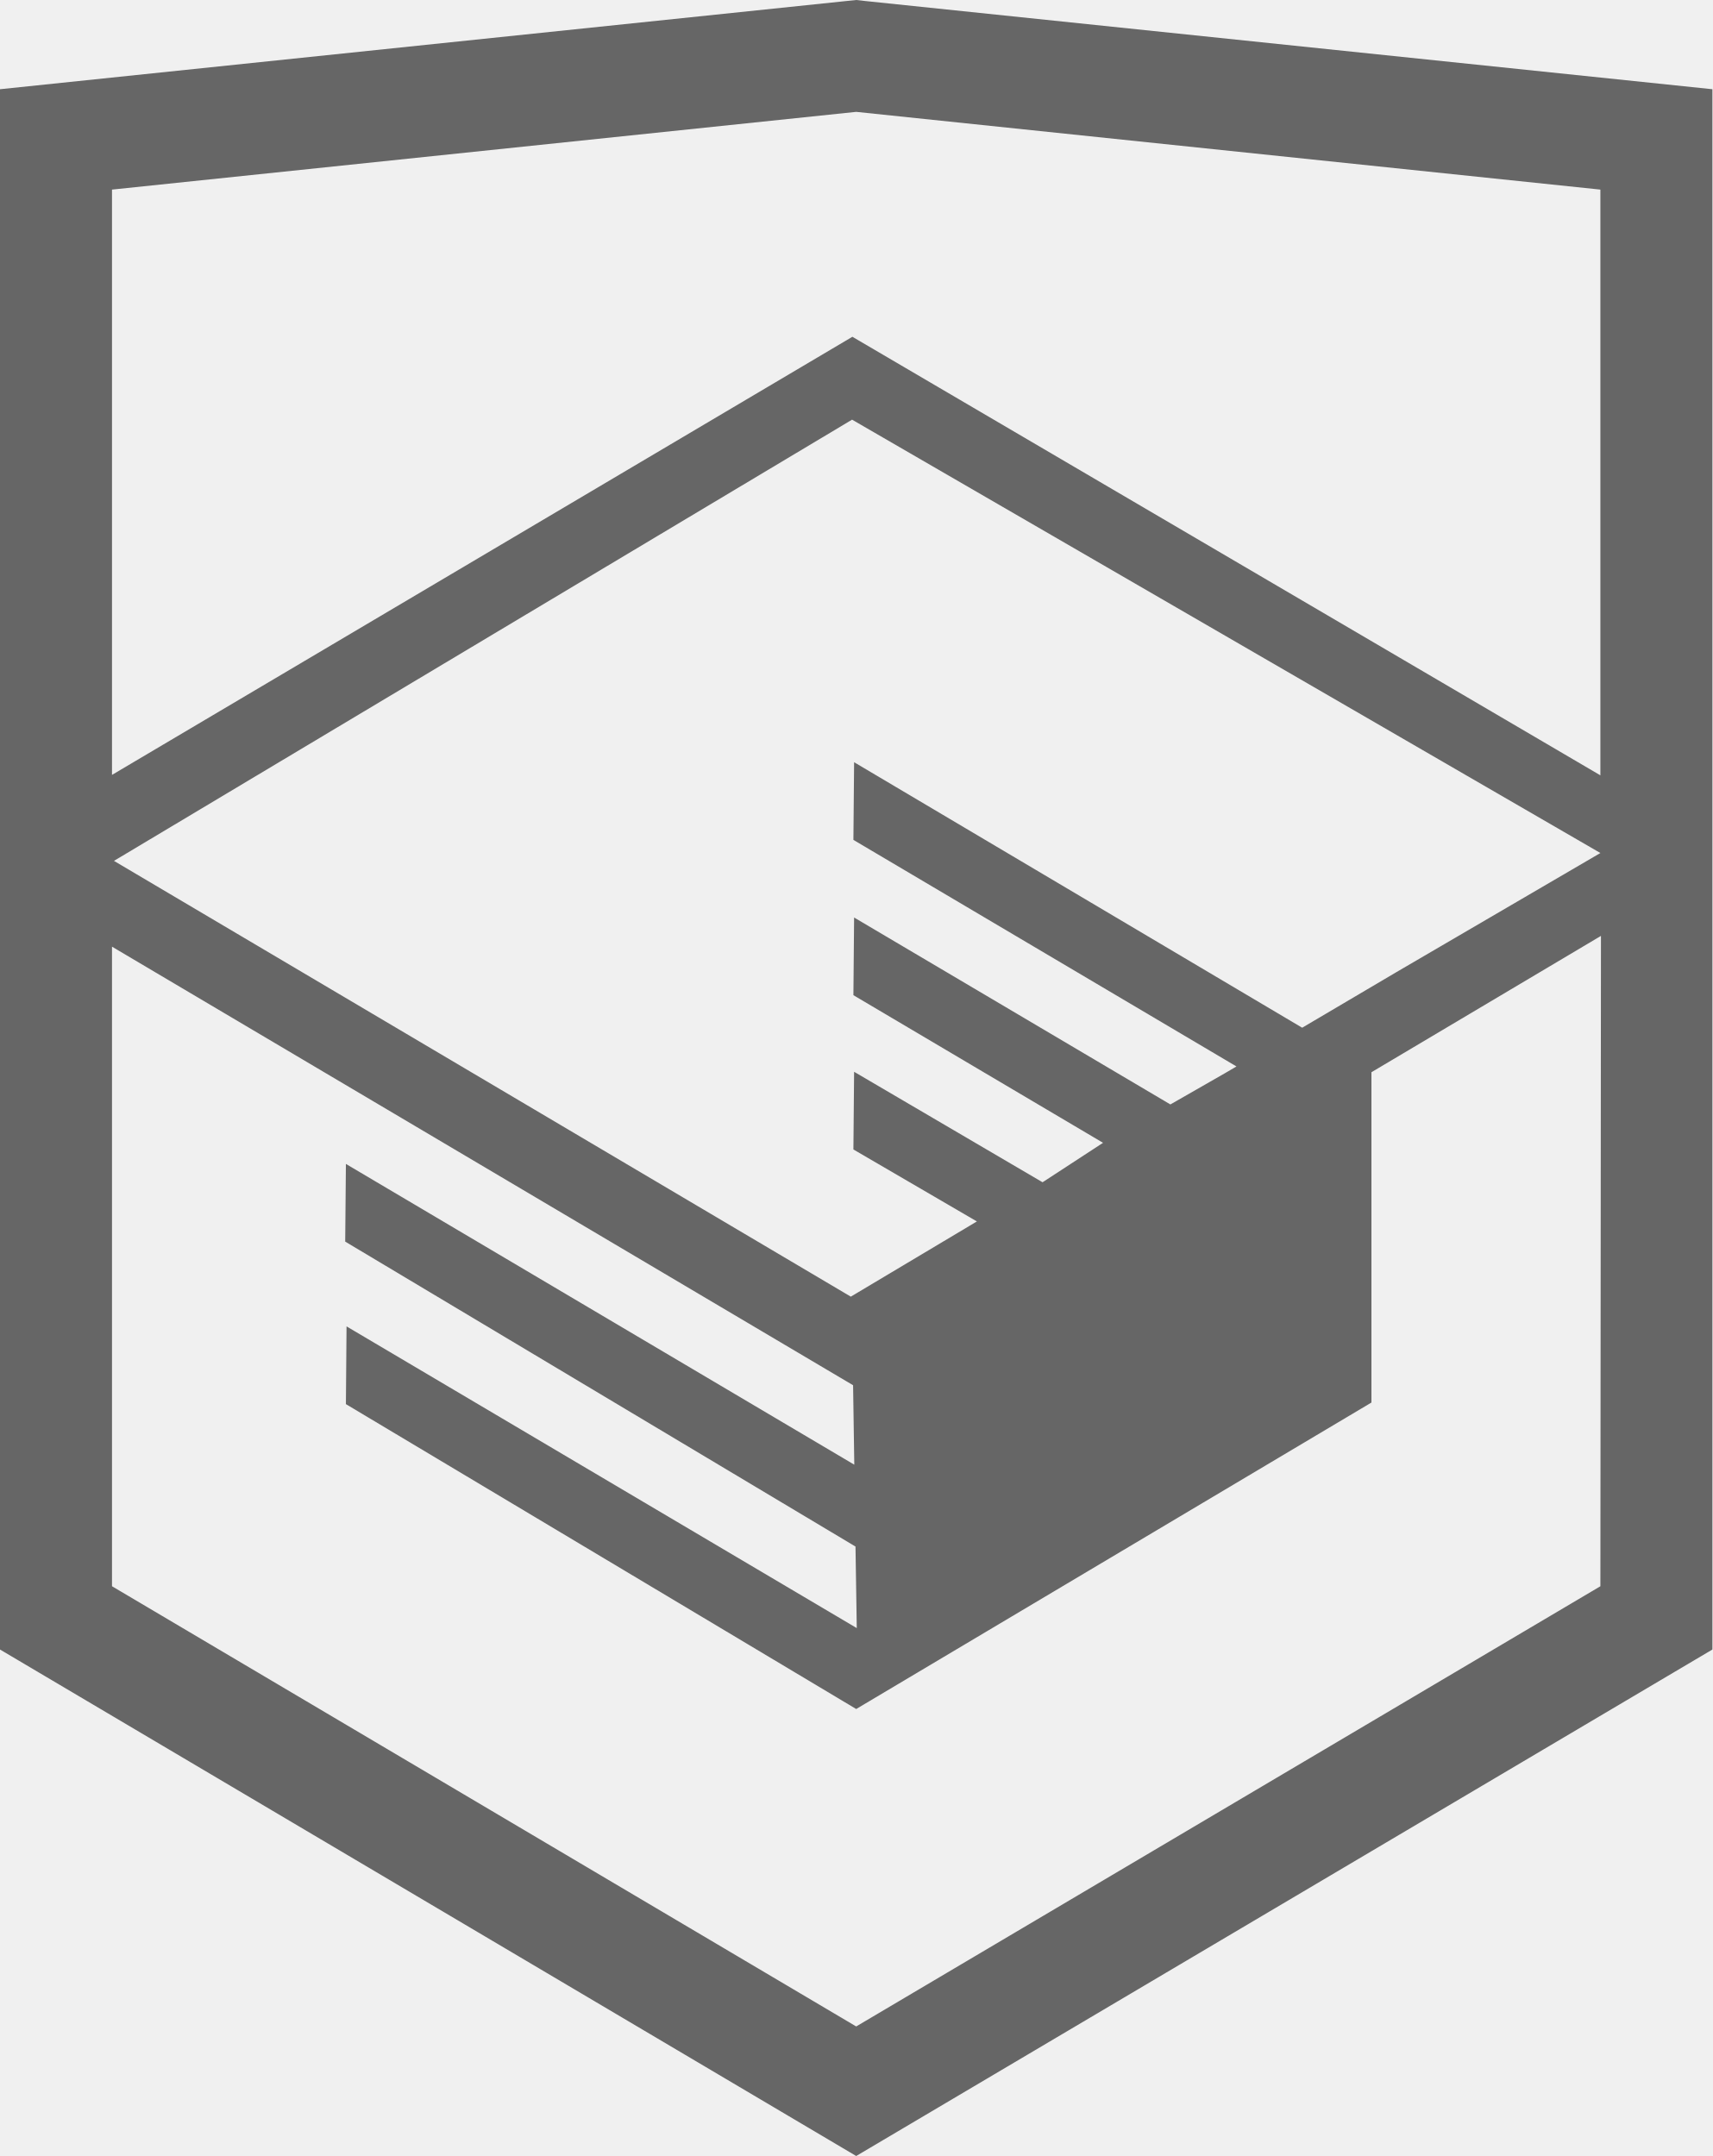
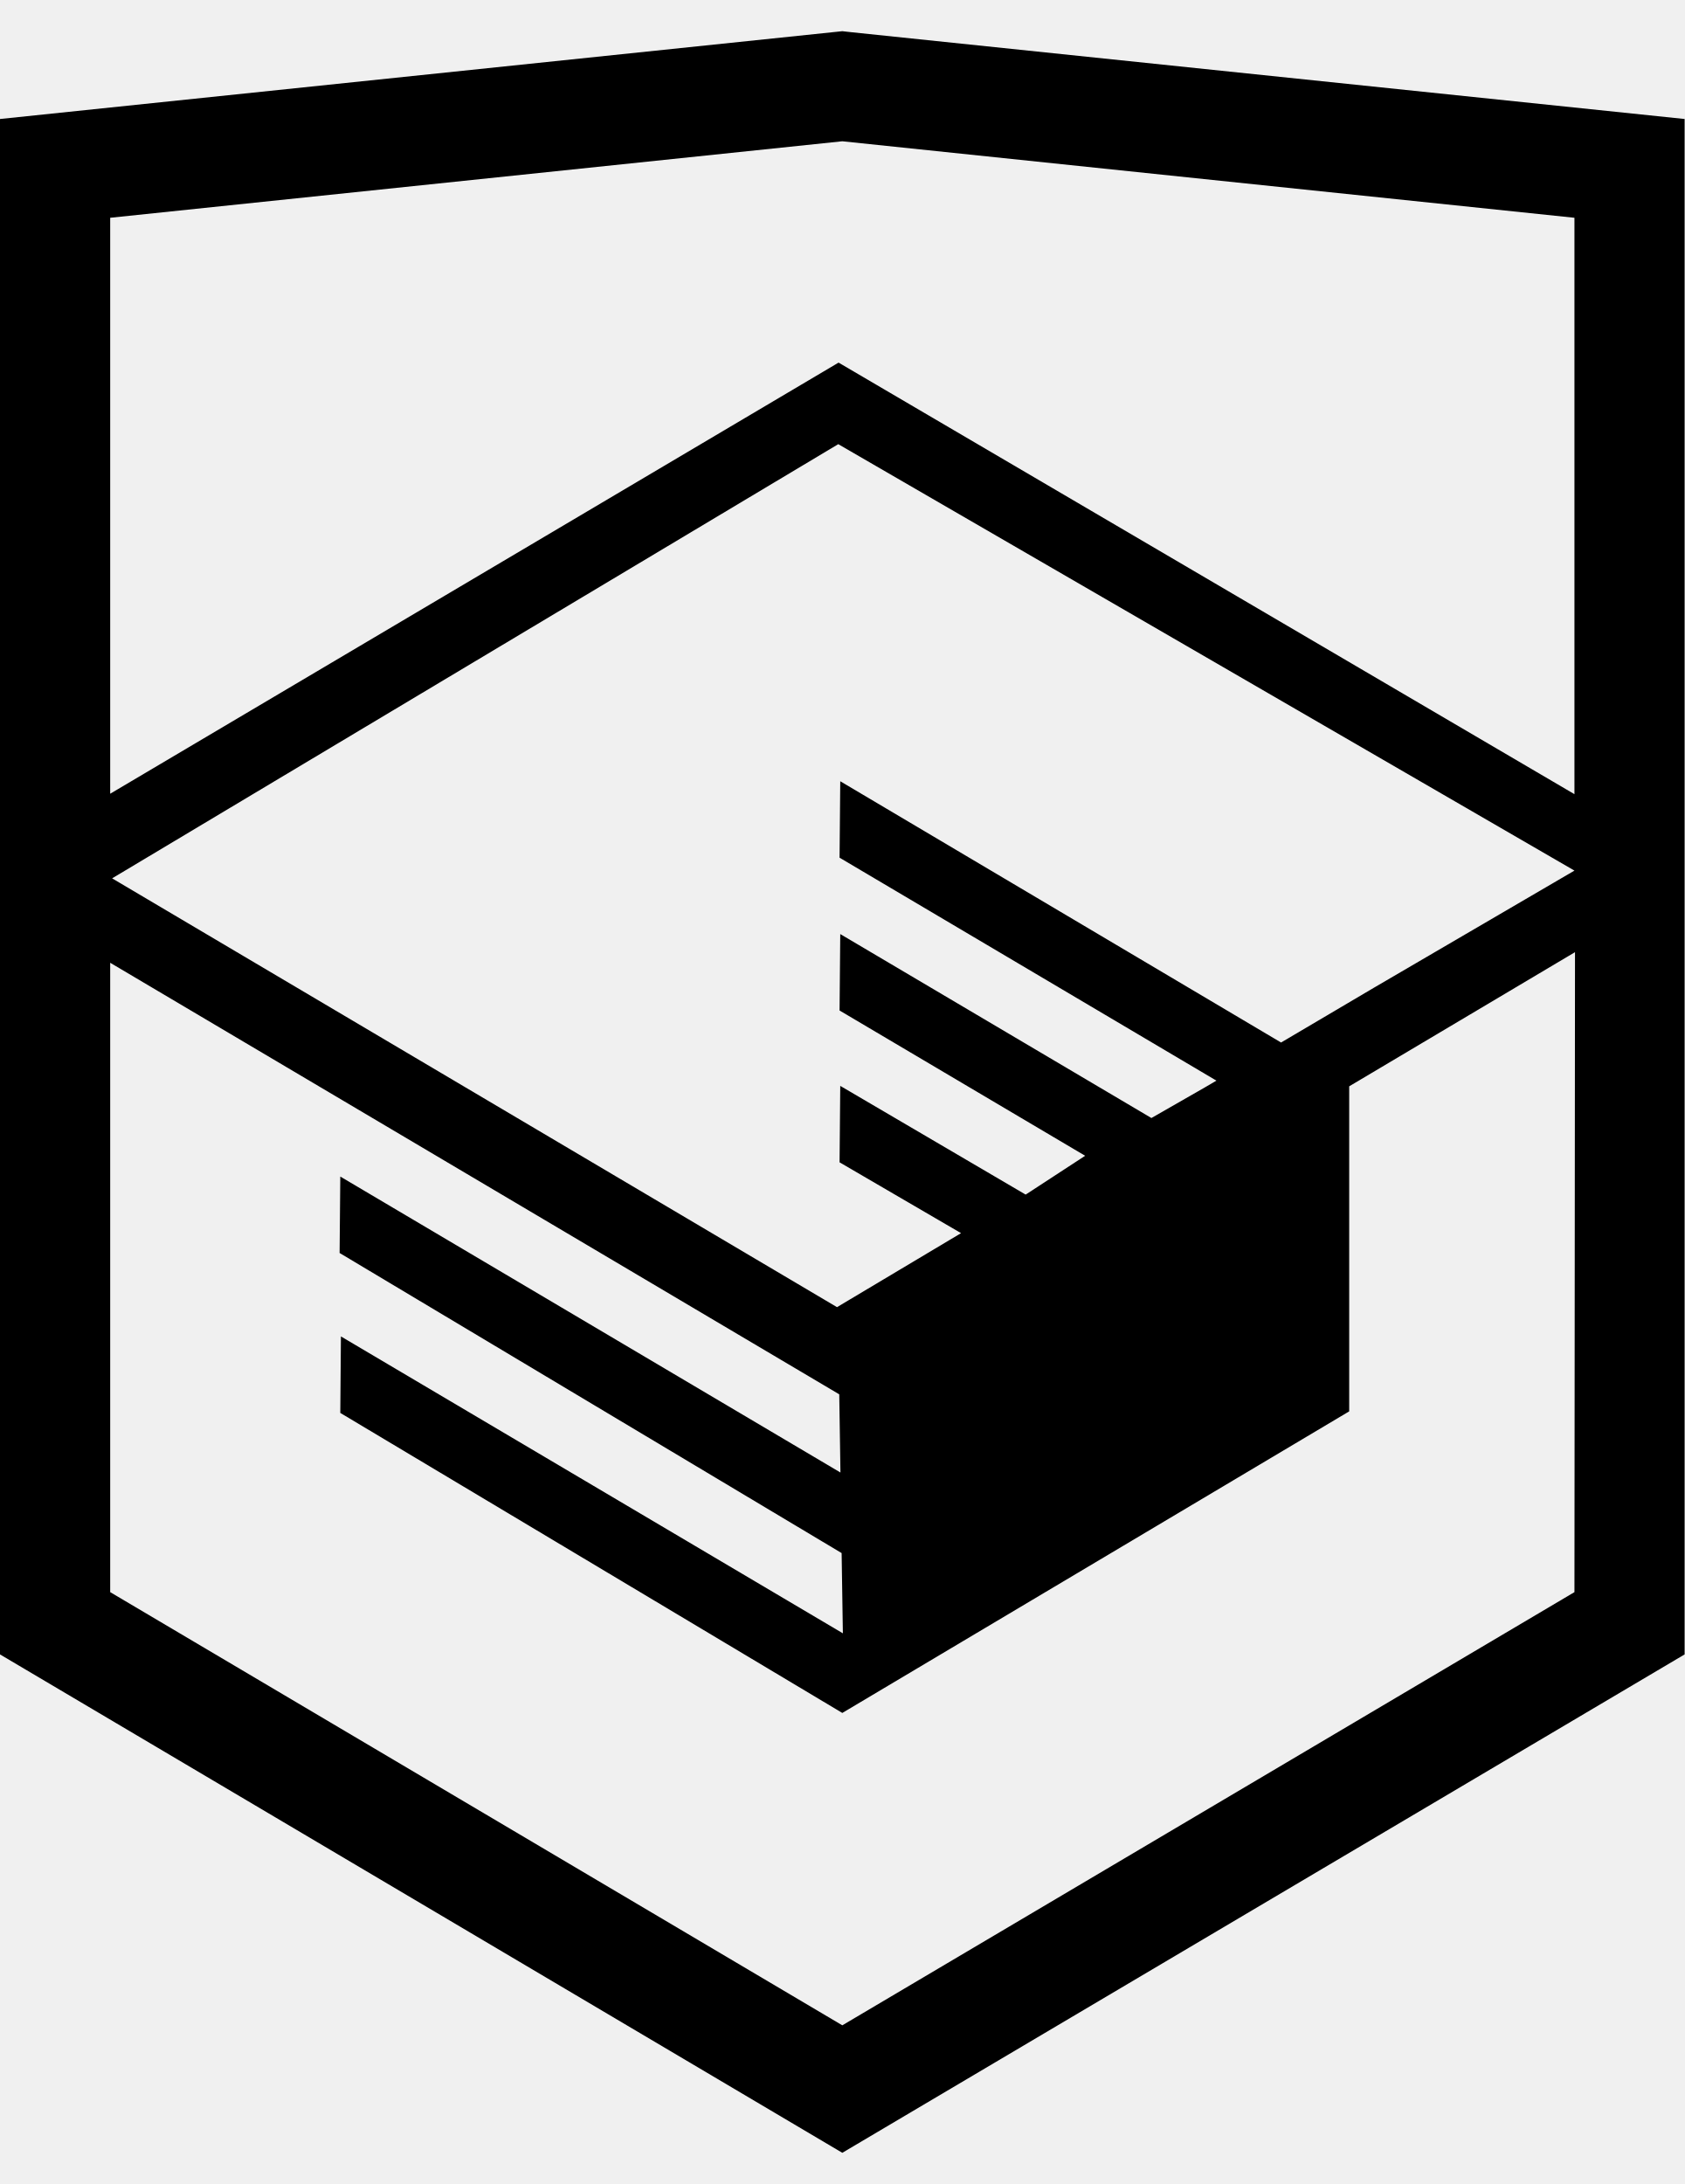
- <svg xmlns="http://www.w3.org/2000/svg" width="27" height="34" viewBox="0 0 27 34" fill="none">
-   <g clip-path="url(#clip0_87540_341)">
-     <path d="M13.643 0.016L13.5 0L0 1.407V26.013L13.5 34L27 26.013V1.407L13.643 0.016ZM25.234 25.015L13.5 31.957L1.766 25.015V14.929L13.451 21.845L13.47 23.098L5.454 18.355L5.443 19.58L13.489 24.389L13.509 25.675L5.464 20.917L5.454 22.143L13.5 26.951L21.624 22.118V20.893V16.909L25.243 14.759L25.234 25.015ZM25.234 13.452L22.015 15.332L20.532 16.207L13.467 12.02L13.456 13.245L19.496 16.818L19.443 16.849L19.313 16.925L18.454 17.417L13.467 14.469L13.456 15.694L17.392 18.022L16.459 18.631L16.438 18.644L13.467 16.902L13.456 18.127L15.403 19.262L13.415 20.448L1.797 13.576L13.435 6.618L25.234 13.452ZM25.234 12.227L13.44 5.311L1.766 12.22V2.99L13.5 1.764L25.234 2.99V12.227Z" fill="#666666" />
+ <svg xmlns="http://www.w3.org/2000/svg" width="27" height="35" viewBox="0 0 27 35" fill="currentColor">
+   <g clip-path="url(#clip0_87545_527)">
+     <path d="M13.643 0.516L13.5 0.5L0 1.907V26.513L13.5 34.5L27 26.513V1.907L13.643 0.516ZM25.234 25.515L13.5 32.457L1.766 25.515V15.429L13.451 22.345L13.47 23.598L5.454 18.855L5.443 20.08L13.489 24.889L13.509 26.175L5.464 21.417L5.454 22.643L13.5 27.451L21.624 22.618V21.393V17.409L25.243 15.259L25.234 25.515ZM25.234 13.952L22.015 15.832L20.532 16.707L13.467 12.52L13.456 13.745L19.496 17.318L19.443 17.349L19.313 17.425L18.454 17.917L13.467 14.969L13.456 16.194L17.392 18.522L16.459 19.131L16.438 19.144L13.467 17.402L13.456 18.627L15.403 19.762L13.415 20.948L1.797 14.076L13.435 7.118L25.234 13.952ZM25.234 12.727L13.44 5.811L1.766 12.72V3.49L13.5 2.264L25.234 3.49V12.727Z" fill="currentColor" />
  </g>
  <defs>
-     <clipPath id="clip0_87540_341">
-       <rect width="27" height="34" fill="white" />
+     <clipPath id="clip0_87545_527">
+       <rect width="27" height="34" fill="currentColor" transform="translate(0 0.5)" />
    </clipPath>
  </defs>
</svg>
